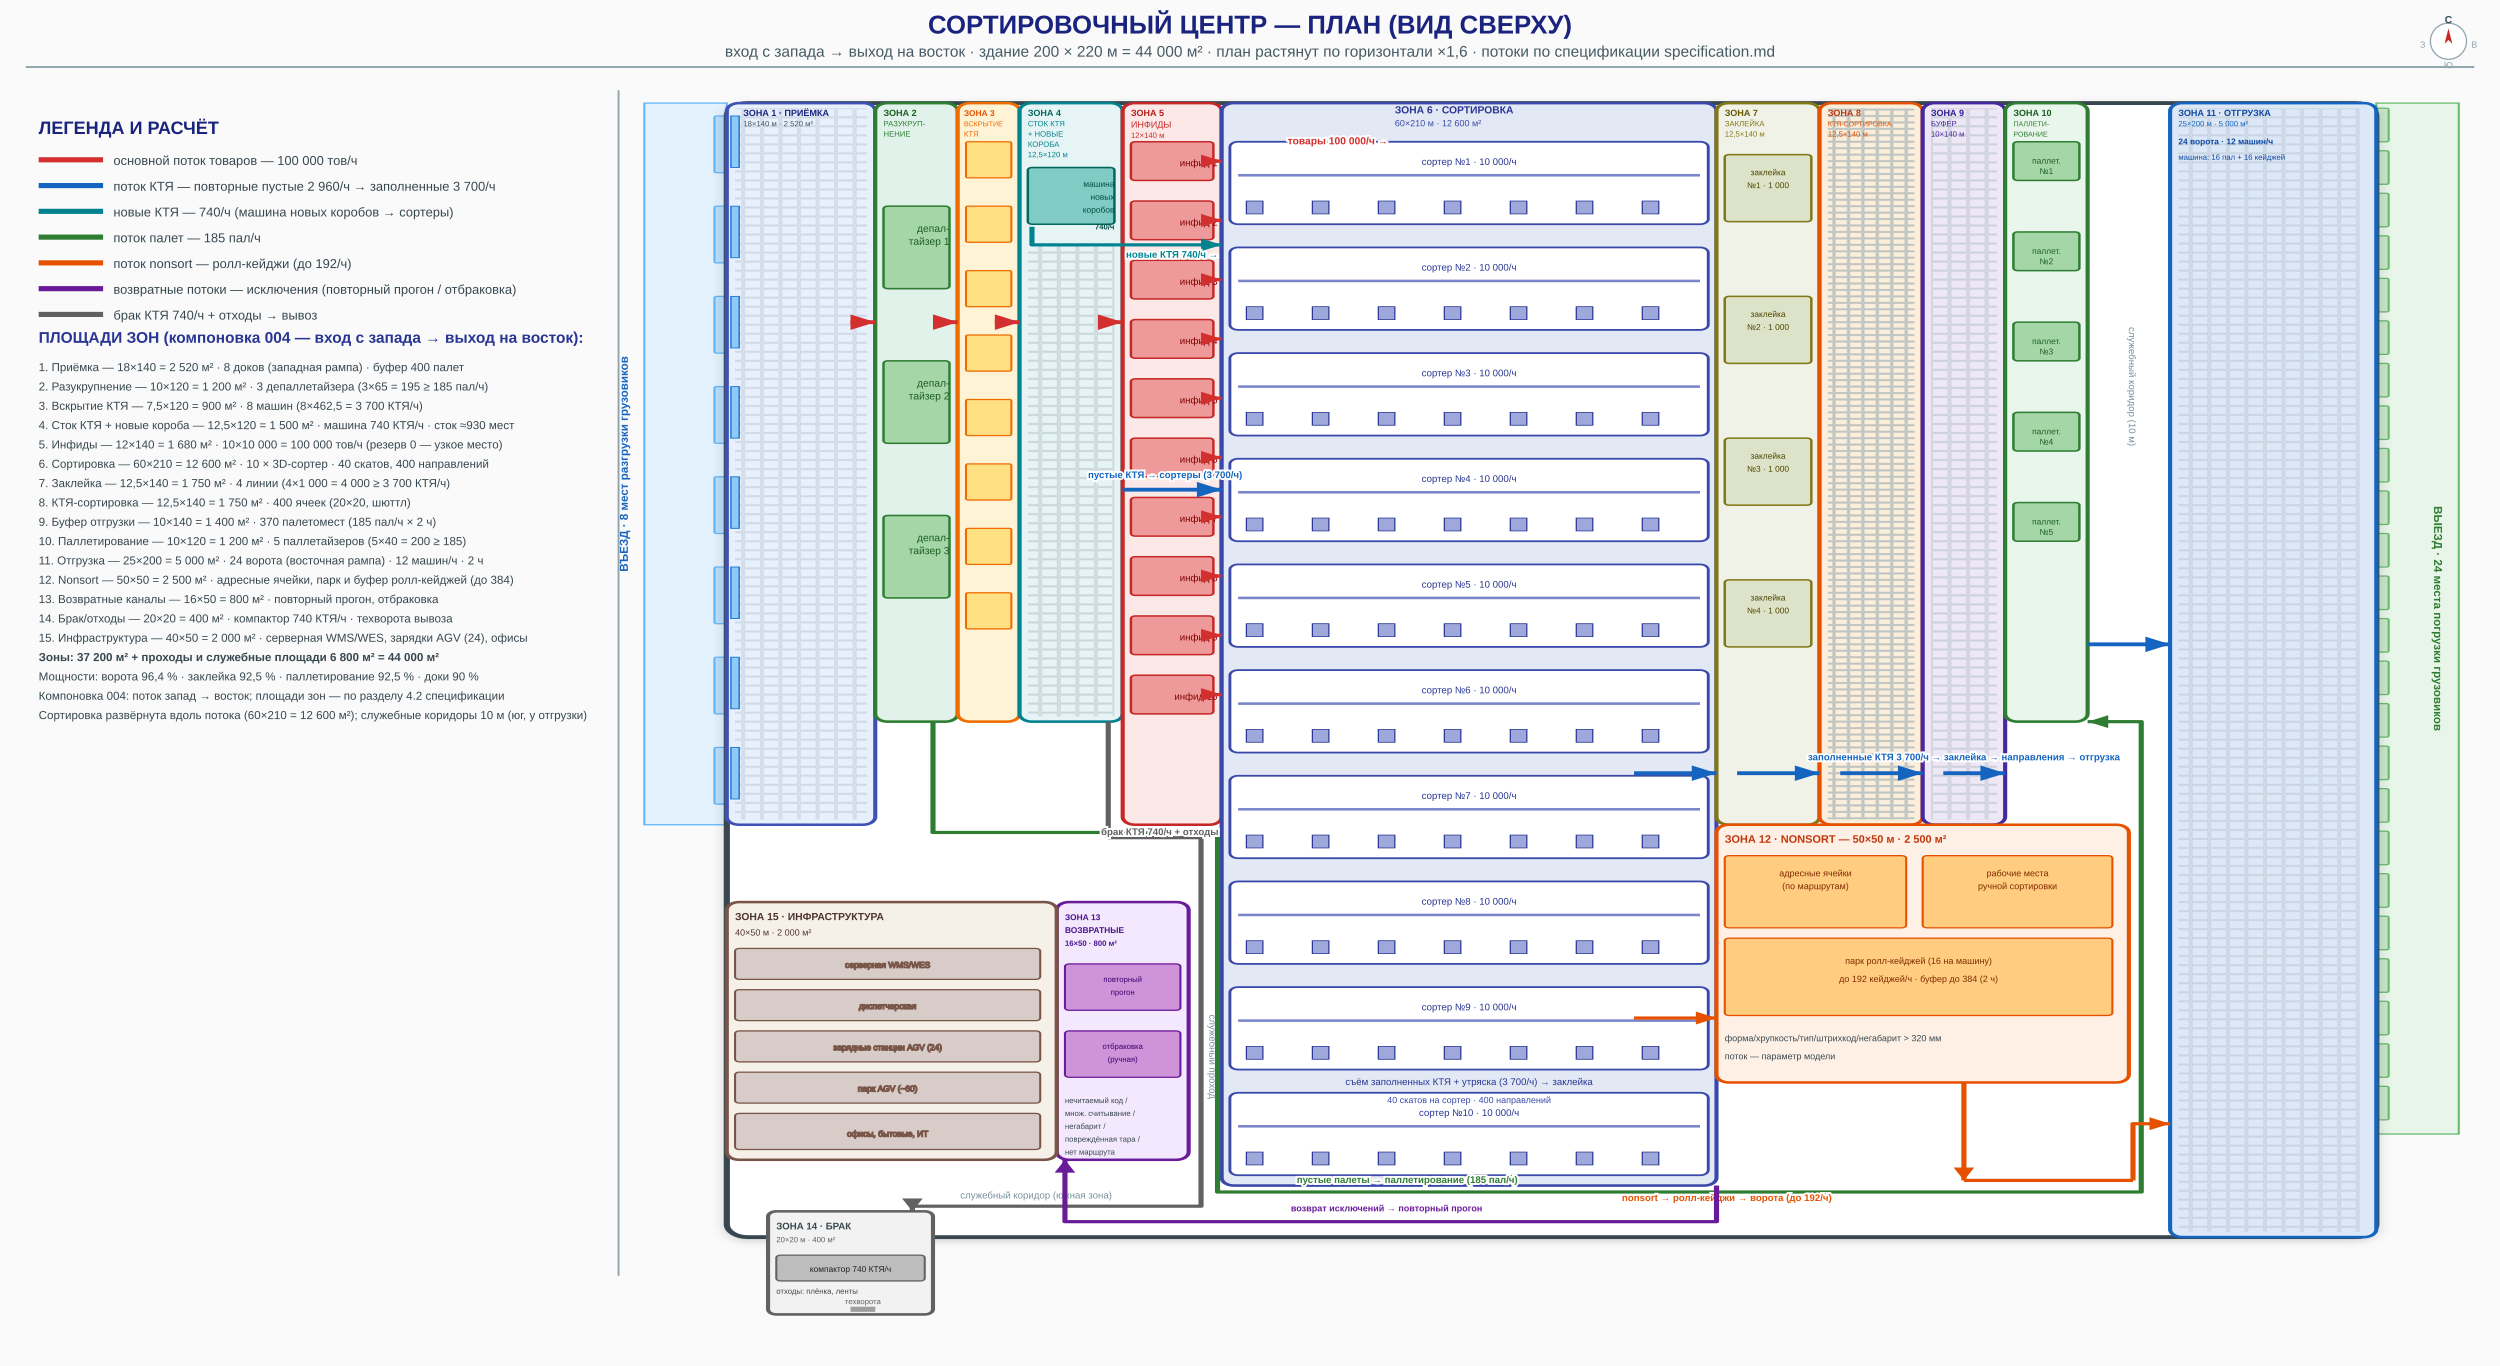
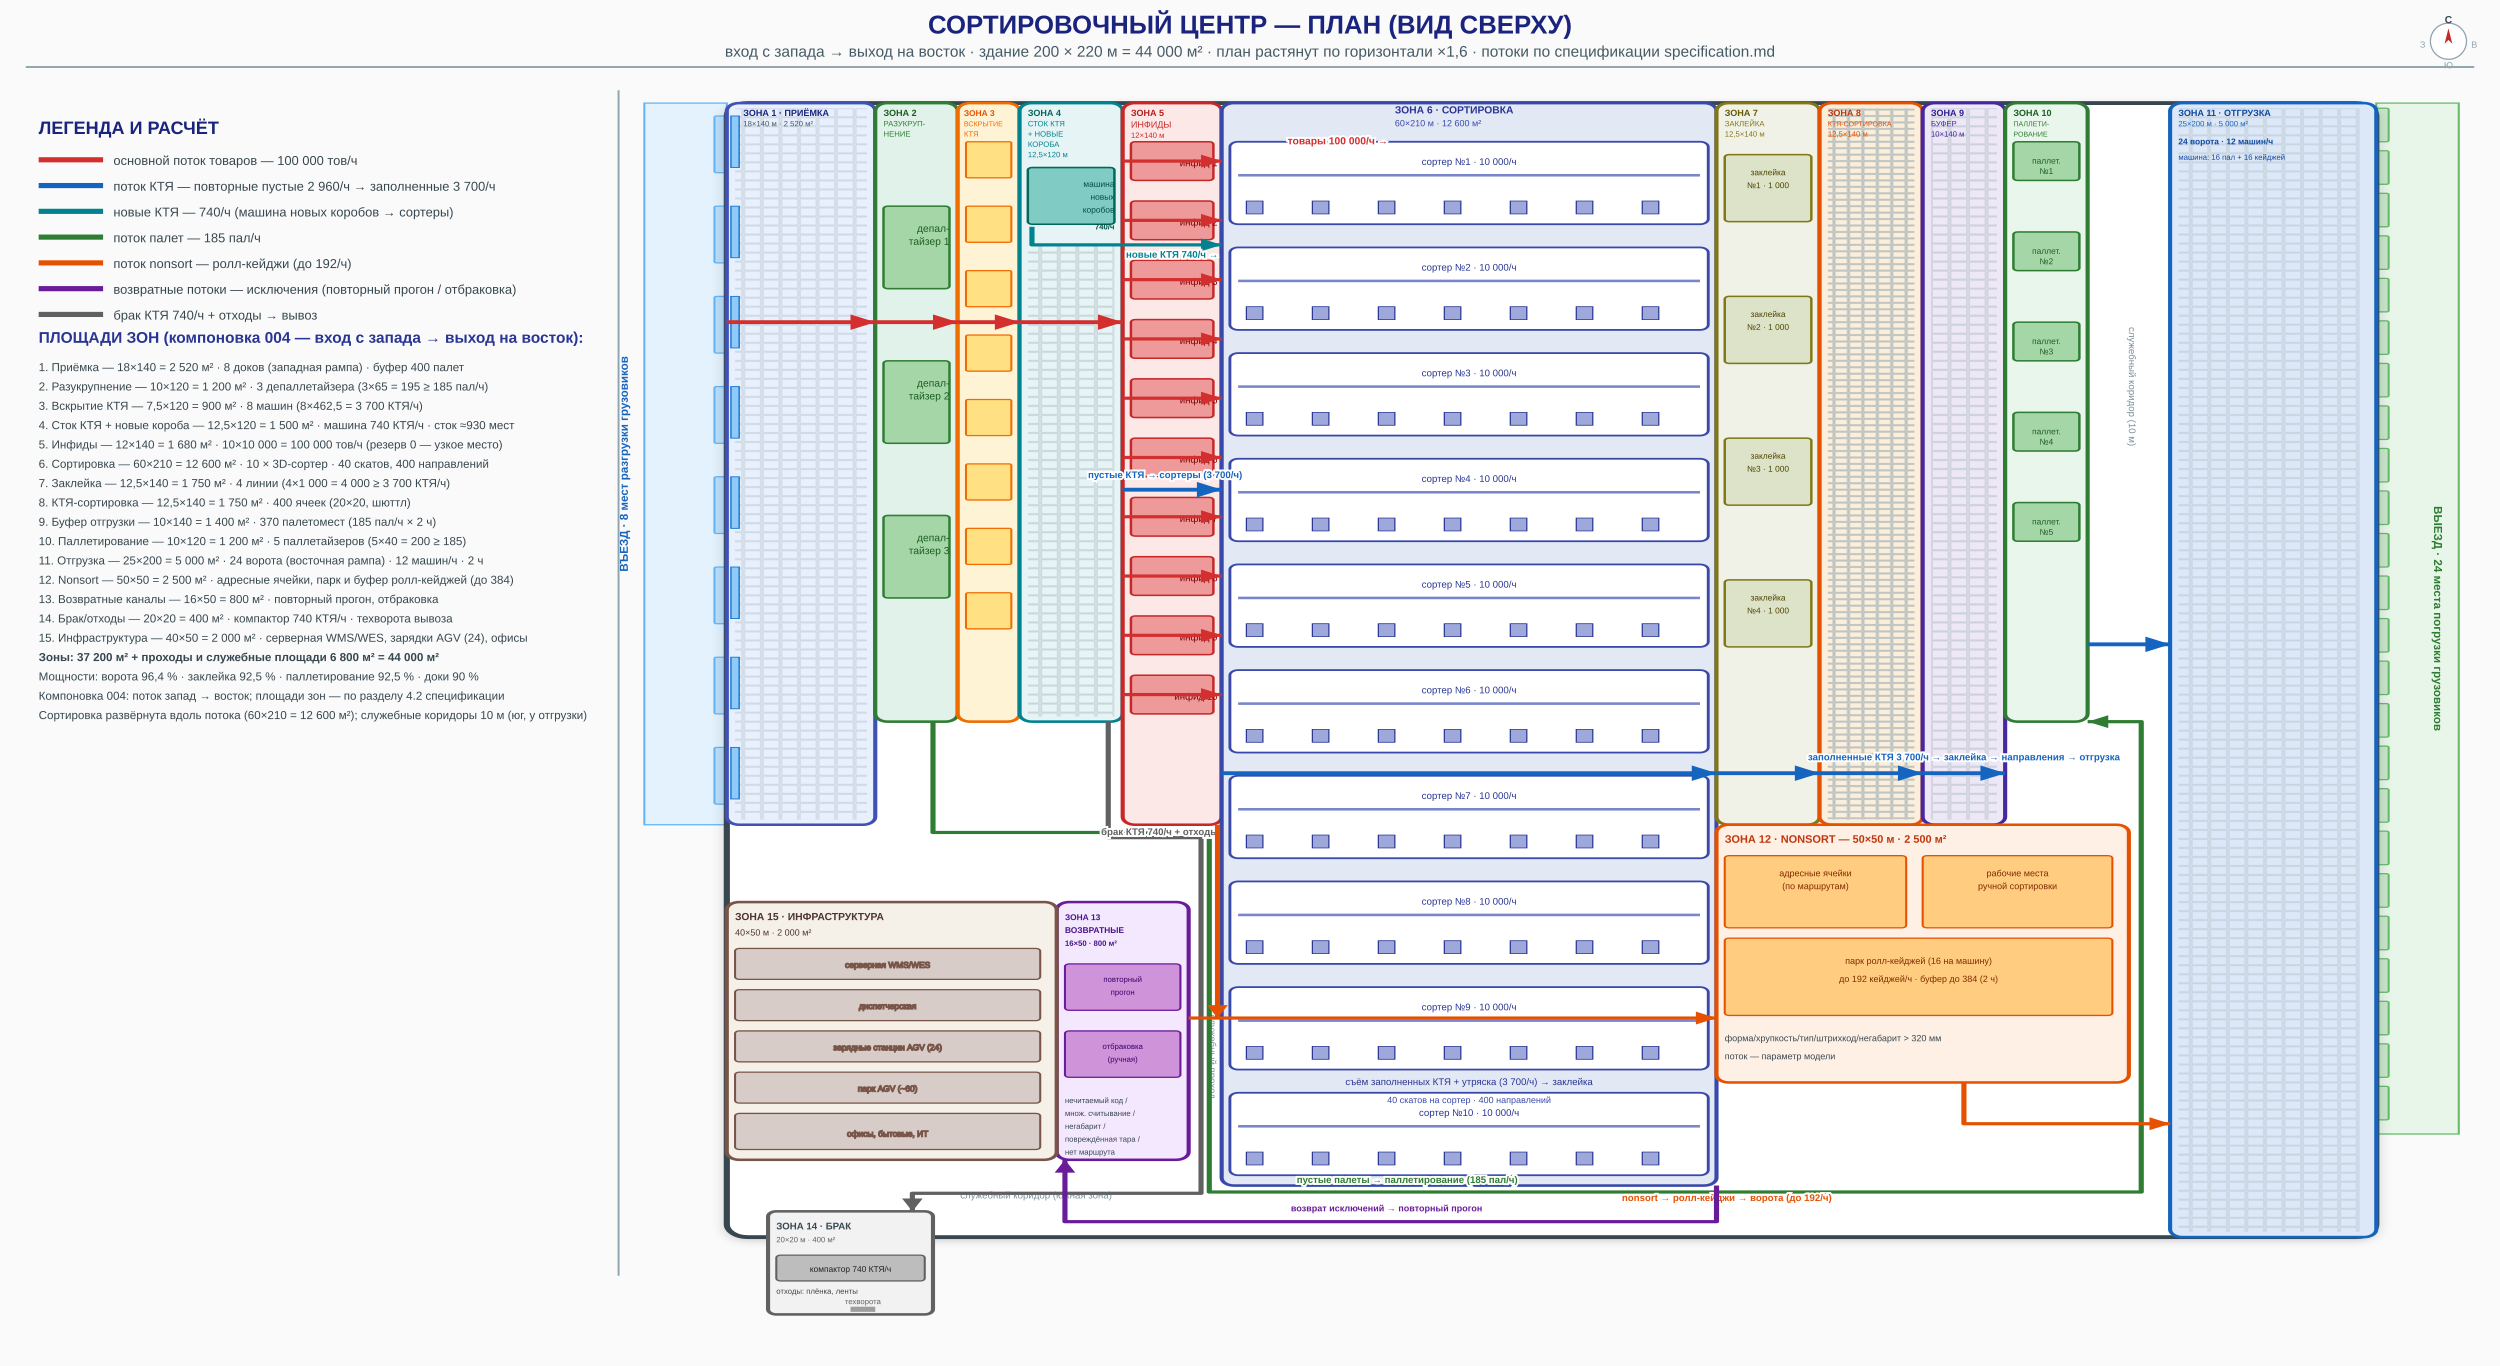
<svg xmlns="http://www.w3.org/2000/svg" viewBox="0 0 1940 1060" font-family="'Segoe UI', Arial, sans-serif">
  <defs>
    <marker id="ar" viewBox="0 0 10 10" refX="10" refY="5" markerWidth="4" markerHeight="4" orient="auto-start-reverse">
      <path d="M0,0 L10,5 L0,10 z" fill="#D32F2F" />
    </marker>
    <marker id="ab" viewBox="0 0 10 10" refX="10" refY="5" markerWidth="4" markerHeight="4" orient="auto-start-reverse">
      <path d="M0,0 L10,5 L0,10 z" fill="#1565C0" />
    </marker>
    <marker id="ag" viewBox="0 0 10 10" refX="10" refY="5" markerWidth="4" markerHeight="4" orient="auto-start-reverse">
      <path d="M0,0 L10,5 L0,10 z" fill="#2E7D32" />
    </marker>
    <marker id="ao" viewBox="0 0 10 10" refX="10" refY="5" markerWidth="4" markerHeight="4" orient="auto-start-reverse">
      <path d="M0,0 L10,5 L0,10 z" fill="#E65100" />
    </marker>
    <marker id="ap" viewBox="0 0 10 10" refX="10" refY="5" markerWidth="4" markerHeight="4" orient="auto-start-reverse">
      <path d="M0,0 L10,5 L0,10 z" fill="#6A1B9A" />
    </marker>
    <marker id="agr" viewBox="0 0 10 10" refX="10" refY="5" markerWidth="4" markerHeight="4" orient="auto-start-reverse">
      <path d="M0,0 L10,5 L0,10 z" fill="#616161" />
    </marker>
    <marker id="at" viewBox="0 0 10 10" refX="10" refY="5" markerWidth="4" markerHeight="4" orient="auto-start-reverse">
      <path d="M0,0 L10,5 L0,10 z" fill="#00838F" />
    </marker>
    <pattern id="pal" width="9" height="7" patternUnits="userSpaceOnUse">
      <rect x="0.5" y="0.5" width="8" height="6" fill="none" stroke="#B0BEC5" stroke-width="0.7" />
    </pattern>
    <pattern id="cell" width="7" height="5" patternUnits="userSpaceOnUse">
      <rect x="0.4" y="0.4" width="6.2" height="4.2" fill="none" stroke="#90A4AE" stroke-width="0.6" />
    </pattern>
    <filter id="sh" x="-10%" y="-10%" width="130%" height="130%">
      <feDropShadow dx="0" dy="2" stdDeviation="3" flood-color="#000000" flood-opacity="0.15" />
    </filter>
  </defs>
  <rect x="0" y="0" width="1940" height="1060" fill="#FAFAFA" />
  <text x="970" y="26" font-size="20" font-weight="bold" text-anchor="middle" fill="#1A237E">СОРТИРОВОЧНЫЙ ЦЕНТР — ПЛАН (ВИД СВЕРХУ)</text>
  <text x="970" y="44" font-size="12" text-anchor="middle" fill="#455A64">вход с запада → выход на восток · здание 200 × 220 м = 44 000 м² · план растянут по горизонтали ×1,6 · потоки по спецификации specification.md</text>
  <line x1="20" y1="52" x2="1920" y2="52" stroke="#90A4AE" stroke-width="1.5" />
  <g transform="translate(1900,32)">
    <circle r="14" fill="#FFFFFF" stroke="#90A4AE" stroke-width="1" />
    <path d="M0,-10 L3,2 L0,-1 L-3,2 Z" fill="#C62828" />
    <text x="0" y="-14" font-size="8" text-anchor="middle" fill="#37474F" font-weight="bold">С</text>
    <text x="0" y="21" font-size="7" text-anchor="middle" fill="#90A4AE">Ю</text>
    <text x="-20" y="5" font-size="7" text-anchor="middle" fill="#90A4AE">З</text>
    <text x="20" y="5" font-size="7" text-anchor="middle" fill="#90A4AE">В</text>
  </g>
  <g transform="translate(500,0) scale(1.6,1) translate(-60,0)">
    <rect x="60" y="80" width="40" height="560" fill="#E3F2FD" stroke="#64B5F6" stroke-width="1" />
    <text x="52" y="360" font-size="9" font-weight="bold" fill="#1565C0" transform="rotate(-90 52 360) translate(52 360) scale(1 0.625) translate(-52 -360)" text-anchor="middle">ВЪЕЗД · 8 мест разгрузки грузовиков</text>
    <g fill="#BBDEFB" stroke="#64B5F6" stroke-width="1">
      <rect x="94" y="90" width="6" height="44" rx="1" />
      <rect x="94" y="160" width="6" height="44" rx="1" />
      <rect x="94" y="230" width="6" height="44" rx="1" />
      <rect x="94" y="300" width="6" height="44" rx="1" />
      <rect x="94" y="370" width="6" height="44" rx="1" />
      <rect x="94" y="440" width="6" height="44" rx="1" />
      <rect x="94" y="510" width="6" height="44" rx="1" />
      <rect x="94" y="580" width="6" height="44" rx="1" />
    </g>
    <rect x="900" y="80" width="40" height="800" fill="#E8F5E9" stroke="#66BB6A" stroke-width="1" />
    <text x="928" y="480" font-size="9" font-weight="bold" fill="#2E7D32" transform="rotate(90 928 480) translate(928 480) scale(1 0.625) translate(-928 -480)" text-anchor="middle">ВЫЕЗД · 24 места погрузки грузовиков</text>
    <g fill="#C8E6C9" stroke="#66BB6A" stroke-width="1">
      <rect x="900" y="84" width="6" height="26" rx="1" />
      <rect x="900" y="117" width="6" height="26" rx="1" />
      <rect x="900" y="150" width="6" height="26" rx="1" />
      <rect x="900" y="183" width="6" height="26" rx="1" />
      <rect x="900" y="216" width="6" height="26" rx="1" />
      <rect x="900" y="249" width="6" height="26" rx="1" />
      <rect x="900" y="282" width="6" height="26" rx="1" />
      <rect x="900" y="315" width="6" height="26" rx="1" />
      <rect x="900" y="348" width="6" height="26" rx="1" />
      <rect x="900" y="381" width="6" height="26" rx="1" />
      <rect x="900" y="414" width="6" height="26" rx="1" />
      <rect x="900" y="447" width="6" height="26" rx="1" />
      <rect x="900" y="480" width="6" height="26" rx="1" />
      <rect x="900" y="513" width="6" height="26" rx="1" />
      <rect x="900" y="546" width="6" height="26" rx="1" />
      <rect x="900" y="579" width="6" height="26" rx="1" />
      <rect x="900" y="612" width="6" height="26" rx="1" />
      <rect x="900" y="645" width="6" height="26" rx="1" />
      <rect x="900" y="678" width="6" height="26" rx="1" />
      <rect x="900" y="711" width="6" height="26" rx="1" />
      <rect x="900" y="744" width="6" height="26" rx="1" />
      <rect x="900" y="777" width="6" height="26" rx="1" />
      <rect x="900" y="810" width="6" height="26" rx="1" />
      <rect x="900" y="843" width="6" height="26" rx="1" />
    </g>
    <rect x="100" y="80" width="800" height="880" rx="10" fill="#FFFFFF" stroke="#37474F" stroke-width="3" filter="url(#sh)" />
    <g>
      <rect x="100" y="80" width="72" height="560" rx="6" fill="#E8F0FE" stroke="#3F51B5" stroke-width="2" />
      <rect x="104" y="84" width="64" height="552" fill="url(#pal)" opacity="0.5" />
      <g fill="#90CAF9" stroke="#1976D2" stroke-width="0.7">
        <rect x="102" y="90" width="4" height="40" />
        <rect x="102" y="160" width="4" height="40" />
        <rect x="102" y="230" width="4" height="40" />
        <rect x="102" y="300" width="4" height="40" />
        <rect x="102" y="370" width="4" height="40" />
        <rect x="102" y="440" width="4" height="40" />
        <rect x="102" y="510" width="4" height="40" />
        <rect x="102" y="580" width="4" height="40" />
      </g>
      <text x="108" y="90" font-size="7" font-weight="bold" fill="#1A237E" transform="translate(108 90) scale(0.625 1) translate(-108 -90)">ЗОНА 1 · ПРИЁМКА</text>
      <text x="108" y="98" font-size="6" fill="#455A64" transform="translate(108 98) scale(0.625 1) translate(-108 -98)">18×140 м · 2 520 м²</text>
    </g>
    <g>
      <rect x="172" y="80" width="40" height="480" rx="6" fill="#E0F2E9" stroke="#2E7D32" stroke-width="2" />
      <g fill="#A5D6A7" stroke="#2E7D32" stroke-width="1.2">
        <rect x="176" y="160" width="32" height="64" rx="2" />
        <rect x="176" y="280" width="32" height="64" rx="2" />
        <rect x="176" y="400" width="32" height="64" rx="2" />
      </g>
      <g font-size="8" fill="#1B5E20" text-anchor="end">
        <text x="208" y="180" transform="translate(208 180) scale(0.625 1) translate(-208 -180)">депал-</text>
        <text x="208" y="190" transform="translate(208 190) scale(0.625 1) translate(-208 -190)">тайзер 1</text>
        <text x="208" y="300" transform="translate(208 300) scale(0.625 1) translate(-208 -300)">депал-</text>
        <text x="208" y="310" transform="translate(208 310) scale(0.625 1) translate(-208 -310)">тайзер 2</text>
        <text x="208" y="420" transform="translate(208 420) scale(0.625 1) translate(-208 -420)">депал-</text>
        <text x="208" y="430" transform="translate(208 430) scale(0.625 1) translate(-208 -430)">тайзер 3</text>
      </g>
      <text x="176" y="90" font-size="7" font-weight="bold" fill="#1B5E20" transform="translate(176 90) scale(0.625 1) translate(-176 -90)">ЗОНА 2</text>
      <text x="176" y="98" font-size="6" fill="#2E7D32" transform="translate(176 98) scale(0.625 1) translate(-176 -98)">РАЗУКРУП-</text>
      <text x="176" y="106" font-size="6" fill="#2E7D32" transform="translate(176 106) scale(0.625 1) translate(-176 -106)">НЕНИЕ</text>
    </g>
    <g>
      <rect x="212" y="80" width="30" height="480" rx="6" fill="#FFF3D6" stroke="#EF6C00" stroke-width="2" />
      <g fill="#FFE082" stroke="#EF6C00" stroke-width="1">
        <rect x="216" y="110" width="22" height="28" rx="1" />
        <rect x="216" y="160" width="22" height="28" rx="1" />
        <rect x="216" y="210" width="22" height="28" rx="1" />
        <rect x="216" y="260" width="22" height="28" rx="1" />
        <rect x="216" y="310" width="22" height="28" rx="1" />
        <rect x="216" y="360" width="22" height="28" rx="1" />
        <rect x="216" y="410" width="22" height="28" rx="1" />
        <rect x="216" y="460" width="22" height="28" rx="1" />
      </g>
      <text x="215" y="90" font-size="6.5" font-weight="bold" fill="#E65100" transform="translate(215 90) scale(0.625 1) translate(-215 -90)">ЗОНА 3</text>
      <text x="215" y="98" font-size="5.5" fill="#EF6C00" transform="translate(215 98) scale(0.625 1) translate(-215 -98)">ВСКРЫТИЕ</text>
      <text x="215" y="106" font-size="6" fill="#EF6C00" transform="translate(215 106) scale(0.625 1) translate(-215 -106)">КТЯ</text>
    </g>
    <g>
      <rect x="242" y="80" width="50" height="480" rx="6" fill="#E6F4F5" stroke="#00838F" stroke-width="2" />
      <rect x="246" y="130" width="42" height="44" rx="2" fill="#80CBC4" stroke="#00695C" stroke-width="1.2" />
      <g font-size="6.5" fill="#004D40" text-anchor="end">
        <text x="288" y="145" transform="translate(288 145) scale(0.625 1) translate(-288 -145)">машина</text>
        <text x="288" y="155" transform="translate(288 155) scale(0.625 1) translate(-288 -155)">новых</text>
        <text x="288" y="165" transform="translate(288 165) scale(0.625 1) translate(-288 -165)">коробов</text>
      </g>
      <text x="288" y="178" font-size="6" fill="#004D40" text-anchor="end" font-weight="bold" transform="translate(288 178) scale(0.625 1) translate(-288 -178)">740/ч</text>
      <rect x="246" y="190" width="42" height="366" fill="url(#pal)" opacity="0.6" />
      <text x="246" y="90" font-size="7" font-weight="bold" fill="#00695C" transform="translate(246 90) scale(0.625 1) translate(-246 -90)">ЗОНА 4</text>
      <text x="246" y="98" font-size="6" fill="#00838F" transform="translate(246 98) scale(0.625 1) translate(-246 -98)">СТОК КТЯ</text>
      <text x="246" y="106" font-size="6" fill="#00838F" transform="translate(246 106) scale(0.625 1) translate(-246 -106)">+ НОВЫЕ</text>
      <text x="246" y="114" font-size="6" fill="#00838F" transform="translate(246 114) scale(0.625 1) translate(-246 -114)">КОРОБА</text>
      <text x="246" y="122" font-size="6" fill="#00838F" transform="translate(246 122) scale(0.625 1) translate(-246 -122)">12,5×120 м</text>
    </g>
    <g>
      <rect x="292" y="80" width="48" height="560" rx="6" fill="#FDE8E8" stroke="#C62828" stroke-width="2" />
      <g fill="#EF9A9A" stroke="#C62828" stroke-width="1.2">
        <rect x="296" y="110" width="40" height="30" rx="2" />
        <rect x="296" y="156" width="40" height="30" rx="2" />
        <rect x="296" y="202" width="40" height="30" rx="2" />
        <rect x="296" y="248" width="40" height="30" rx="2" />
        <rect x="296" y="294" width="40" height="30" rx="2" />
        <rect x="296" y="340" width="40" height="30" rx="2" />
        <rect x="296" y="386" width="40" height="30" rx="2" />
        <rect x="296" y="432" width="40" height="30" rx="2" />
        <rect x="296" y="478" width="40" height="30" rx="2" />
        <rect x="296" y="524" width="40" height="30" rx="2" />
      </g>
      <g font-size="7.5" fill="#7F0000" text-anchor="end">
        <text x="338" y="129" transform="translate(338 129) scale(0.625 1) translate(-338 -129)">инфид 1</text>
        <text x="338" y="175" transform="translate(338 175) scale(0.625 1) translate(-338 -175)">инфид 2</text>
        <text x="338" y="221" transform="translate(338 221) scale(0.625 1) translate(-338 -221)">инфид 3</text>
        <text x="338" y="267" transform="translate(338 267) scale(0.625 1) translate(-338 -267)">инфид 4</text>
        <text x="338" y="313" transform="translate(338 313) scale(0.625 1) translate(-338 -313)">инфид 5</text>
        <text x="338" y="359" transform="translate(338 359) scale(0.625 1) translate(-338 -359)">инфид 6</text>
        <text x="338" y="405" transform="translate(338 405) scale(0.625 1) translate(-338 -405)">инфид 7</text>
        <text x="338" y="451" transform="translate(338 451) scale(0.625 1) translate(-338 -451)">инфид 8</text>
        <text x="338" y="497" transform="translate(338 497) scale(0.625 1) translate(-338 -497)">инфид 9</text>
        <text x="338" y="543" transform="translate(338 543) scale(0.625 1) translate(-338 -543)">инфид 10</text>
      </g>
      <text x="296" y="90" font-size="7" font-weight="bold" fill="#B71C1C" transform="translate(296 90) scale(0.625 1) translate(-296 -90)">ЗОНА 5</text>
      <text x="296" y="99" font-size="7" fill="#C62828" transform="translate(296 99) scale(0.625 1) translate(-296 -99)">ИНФИДЫ</text>
      <text x="296" y="107" font-size="6" fill="#C62828" transform="translate(296 107) scale(0.625 1) translate(-296 -107)">12×140 м</text>
    </g>
    <g>
      <rect x="340" y="80" width="240" height="840" rx="6" fill="#E3E8F5" stroke="#3949AB" stroke-width="2" />
      <g fill="#FFFFFF" stroke="#3949AB" stroke-width="1.4">
        <rect x="344" y="110" width="232" height="64" rx="4" />
        <rect x="344" y="192" width="232" height="64" rx="4" />
        <rect x="344" y="274" width="232" height="64" rx="4" />
        <rect x="344" y="356" width="232" height="64" rx="4" />
        <rect x="344" y="438" width="232" height="64" rx="4" />
        <rect x="344" y="520" width="232" height="64" rx="4" />
        <rect x="344" y="602" width="232" height="64" rx="4" />
        <rect x="344" y="684" width="232" height="64" rx="4" />
        <rect x="344" y="766" width="232" height="64" rx="4" />
        <rect x="344" y="848" width="232" height="64" rx="4" />
      </g>
      <g stroke="#7986CB" stroke-width="2">
        <line x1="348" y1="136" x2="572" y2="136" />
        <line x1="348" y1="218" x2="572" y2="218" />
        <line x1="348" y1="300" x2="572" y2="300" />
        <line x1="348" y1="382" x2="572" y2="382" />
        <line x1="348" y1="464" x2="572" y2="464" />
        <line x1="348" y1="546" x2="572" y2="546" />
        <line x1="348" y1="628" x2="572" y2="628" />
        <line x1="348" y1="710" x2="572" y2="710" />
        <line x1="348" y1="792" x2="572" y2="792" />
        <line x1="348" y1="874" x2="572" y2="874" />
      </g>
      <g fill="#9FA8DA" stroke="#283593" stroke-width="0.6">
        <rect x="352" y="156" width="8" height="10" />
        <rect x="384" y="156" width="8" height="10" />
        <rect x="416" y="156" width="8" height="10" />
        <rect x="448" y="156" width="8" height="10" />
        <rect x="480" y="156" width="8" height="10" />
        <rect x="512" y="156" width="8" height="10" />
        <rect x="544" y="156" width="8" height="10" />
        <rect x="352" y="238" width="8" height="10" />
        <rect x="384" y="238" width="8" height="10" />
        <rect x="416" y="238" width="8" height="10" />
        <rect x="448" y="238" width="8" height="10" />
        <rect x="480" y="238" width="8" height="10" />
        <rect x="512" y="238" width="8" height="10" />
        <rect x="544" y="238" width="8" height="10" />
        <rect x="352" y="320" width="8" height="10" />
        <rect x="384" y="320" width="8" height="10" />
        <rect x="416" y="320" width="8" height="10" />
        <rect x="448" y="320" width="8" height="10" />
        <rect x="480" y="320" width="8" height="10" />
        <rect x="512" y="320" width="8" height="10" />
        <rect x="544" y="320" width="8" height="10" />
        <rect x="352" y="402" width="8" height="10" />
        <rect x="384" y="402" width="8" height="10" />
        <rect x="416" y="402" width="8" height="10" />
        <rect x="448" y="402" width="8" height="10" />
        <rect x="480" y="402" width="8" height="10" />
        <rect x="512" y="402" width="8" height="10" />
        <rect x="544" y="402" width="8" height="10" />
        <rect x="352" y="484" width="8" height="10" />
        <rect x="384" y="484" width="8" height="10" />
        <rect x="416" y="484" width="8" height="10" />
        <rect x="448" y="484" width="8" height="10" />
        <rect x="480" y="484" width="8" height="10" />
        <rect x="512" y="484" width="8" height="10" />
        <rect x="544" y="484" width="8" height="10" />
        <rect x="352" y="566" width="8" height="10" />
        <rect x="384" y="566" width="8" height="10" />
        <rect x="416" y="566" width="8" height="10" />
        <rect x="448" y="566" width="8" height="10" />
        <rect x="480" y="566" width="8" height="10" />
        <rect x="512" y="566" width="8" height="10" />
        <rect x="544" y="566" width="8" height="10" />
        <rect x="352" y="648" width="8" height="10" />
        <rect x="384" y="648" width="8" height="10" />
        <rect x="416" y="648" width="8" height="10" />
        <rect x="448" y="648" width="8" height="10" />
        <rect x="480" y="648" width="8" height="10" />
        <rect x="512" y="648" width="8" height="10" />
        <rect x="544" y="648" width="8" height="10" />
        <rect x="352" y="730" width="8" height="10" />
        <rect x="384" y="730" width="8" height="10" />
        <rect x="416" y="730" width="8" height="10" />
        <rect x="448" y="730" width="8" height="10" />
        <rect x="480" y="730" width="8" height="10" />
        <rect x="512" y="730" width="8" height="10" />
        <rect x="544" y="730" width="8" height="10" />
        <rect x="352" y="812" width="8" height="10" />
        <rect x="384" y="812" width="8" height="10" />
        <rect x="416" y="812" width="8" height="10" />
        <rect x="448" y="812" width="8" height="10" />
        <rect x="480" y="812" width="8" height="10" />
        <rect x="512" y="812" width="8" height="10" />
        <rect x="544" y="812" width="8" height="10" />
        <rect x="352" y="894" width="8" height="10" />
        <rect x="384" y="894" width="8" height="10" />
        <rect x="416" y="894" width="8" height="10" />
        <rect x="448" y="894" width="8" height="10" />
        <rect x="480" y="894" width="8" height="10" />
        <rect x="512" y="894" width="8" height="10" />
        <rect x="544" y="894" width="8" height="10" />
      </g>
      <g font-size="7.5" fill="#283593" text-anchor="middle">
        <text x="460" y="128" transform="translate(460 128) scale(0.625 1) translate(-460 -128)">сортер №1 · 10 000/ч</text>
        <text x="460" y="210" transform="translate(460 210) scale(0.625 1) translate(-460 -210)">сортер №2 · 10 000/ч</text>
        <text x="460" y="292" transform="translate(460 292) scale(0.625 1) translate(-460 -292)">сортер №3 · 10 000/ч</text>
        <text x="460" y="374" transform="translate(460 374) scale(0.625 1) translate(-460 -374)">сортер №4 · 10 000/ч</text>
        <text x="460" y="456" transform="translate(460 456) scale(0.625 1) translate(-460 -456)">сортер №5 · 10 000/ч</text>
        <text x="460" y="538" transform="translate(460 538) scale(0.625 1) translate(-460 -538)">сортер №6 · 10 000/ч</text>
        <text x="460" y="620" transform="translate(460 620) scale(0.625 1) translate(-460 -620)">сортер №7 · 10 000/ч</text>
        <text x="460" y="702" transform="translate(460 702) scale(0.625 1) translate(-460 -702)">сортер №8 · 10 000/ч</text>
        <text x="460" y="784" transform="translate(460 784) scale(0.625 1) translate(-460 -784)">сортер №9 · 10 000/ч</text>
        <text x="460" y="866" transform="translate(460 866) scale(0.625 1) translate(-460 -866)">сортер №10 · 10 000/ч</text>
      </g>
      <text x="424" y="88" font-size="8" font-weight="bold" fill="#283593" transform="translate(424 88) scale(0.625 1) translate(-424 -88)">ЗОНА 6 · СОРТИРОВКА</text>
      <text x="424" y="98" font-size="7" fill="#3949AB" transform="translate(424 98) scale(0.625 1) translate(-424 -98)">60×210 м · 12 600 м²</text>
      <text x="460" y="842" font-size="7.5" fill="#283593" text-anchor="middle" transform="translate(460 842) scale(0.625 1) translate(-460 -842)">съём заполненных КТЯ + утряска (3 700/ч) → заклейка</text>
      <text x="460" y="856" font-size="7" fill="#3949AB" text-anchor="middle" transform="translate(460 856) scale(0.625 1) translate(-460 -856)">40 скатов на сортер · 400 направлений</text>
    </g>
    <g>
      <rect x="580" y="80" width="50" height="560" rx="6" fill="#F0F2E8" stroke="#827717" stroke-width="2" />
      <g fill="#DCE3C8" stroke="#827717" stroke-width="1.2">
        <rect x="584" y="120" width="42" height="52" rx="2" />
        <rect x="584" y="230" width="42" height="52" rx="2" />
        <rect x="584" y="340" width="42" height="52" rx="2" />
        <rect x="584" y="450" width="42" height="52" rx="2" />
      </g>
      <g font-size="6.5" fill="#4E4300" text-anchor="middle">
        <text x="605" y="136" transform="translate(605 136) scale(0.625 1) translate(-605 -136)">заклейка</text>
        <text x="605" y="146" transform="translate(605 146) scale(0.625 1) translate(-605 -146)">№1 · 1 000</text>
        <text x="605" y="246" transform="translate(605 246) scale(0.625 1) translate(-605 -246)">заклейка</text>
        <text x="605" y="256" transform="translate(605 256) scale(0.625 1) translate(-605 -256)">№2 · 1 000</text>
        <text x="605" y="356" transform="translate(605 356) scale(0.625 1) translate(-605 -356)">заклейка</text>
        <text x="605" y="366" transform="translate(605 366) scale(0.625 1) translate(-605 -366)">№3 · 1 000</text>
        <text x="605" y="466" transform="translate(605 466) scale(0.625 1) translate(-605 -466)">заклейка</text>
        <text x="605" y="476" transform="translate(605 476) scale(0.625 1) translate(-605 -476)">№4 · 1 000</text>
      </g>
      <text x="584" y="90" font-size="7" font-weight="bold" fill="#655800" transform="translate(584 90) scale(0.625 1) translate(-584 -90)">ЗОНА 7</text>
      <text x="584" y="98" font-size="6" fill="#827717" transform="translate(584 98) scale(0.625 1) translate(-584 -98)">ЗАКЛЕЙКА</text>
      <text x="584" y="106" font-size="6" fill="#827717" transform="translate(584 106) scale(0.625 1) translate(-584 -106)">12,5×140 м</text>
    </g>
    <g>
      <rect x="630" y="80" width="50" height="560" rx="6" fill="#FBEEDB" stroke="#E65100" stroke-width="2" />
      <rect x="634" y="84" width="42" height="552" fill="url(#cell)" opacity="0.7" />
      <text x="634" y="90" font-size="7" font-weight="bold" fill="#BF360C" transform="translate(634 90) scale(0.625 1) translate(-634 -90)">ЗОНА 8</text>
      <text x="634" y="98" font-size="5.5" fill="#E65100" transform="translate(634 98) scale(0.625 1) translate(-634 -98)">КТЯ-СОРТИРОВКА</text>
      <text x="634" y="106" font-size="6" fill="#E65100" transform="translate(634 106) scale(0.625 1) translate(-634 -106)">12,5×140 м</text>
    </g>
    <g>
      <rect x="680" y="80" width="40" height="560" rx="6" fill="#EDE7F6" stroke="#4527A0" stroke-width="2" />
      <rect x="684" y="84" width="32" height="552" fill="url(#pal)" opacity="0.6" />
      <text x="684" y="90" font-size="7" font-weight="bold" fill="#311B92" transform="translate(684 90) scale(0.625 1) translate(-684 -90)">ЗОНА 9</text>
      <text x="684" y="98" font-size="6" fill="#4527A0" transform="translate(684 98) scale(0.625 1) translate(-684 -98)">БУФЕР</text>
      <text x="684" y="106" font-size="6" fill="#4527A0" transform="translate(684 106) scale(0.625 1) translate(-684 -106)">10×140 м</text>
    </g>
    <g>
      <rect x="720" y="80" width="40" height="480" rx="6" fill="#E8F6EC" stroke="#2E7D32" stroke-width="2" />
      <g fill="#A5D6A7" stroke="#2E7D32" stroke-width="1.2">
        <rect x="724" y="110" width="32" height="30" rx="2" />
        <rect x="724" y="180" width="32" height="30" rx="2" />
        <rect x="724" y="250" width="32" height="30" rx="2" />
        <rect x="724" y="320" width="32" height="30" rx="2" />
        <rect x="724" y="390" width="32" height="30" rx="2" />
      </g>
      <g font-size="6.5" fill="#1B5E20" text-anchor="middle">
        <text x="740" y="127" transform="translate(740 127) scale(0.625 1) translate(-740 -127)">паллет.</text>
        <text x="740" y="135" transform="translate(740 135) scale(0.625 1) translate(-740 -135)">№1</text>
        <text x="740" y="197" transform="translate(740 197) scale(0.625 1) translate(-740 -197)">паллет.</text>
        <text x="740" y="205" transform="translate(740 205) scale(0.625 1) translate(-740 -205)">№2</text>
        <text x="740" y="267" transform="translate(740 267) scale(0.625 1) translate(-740 -267)">паллет.</text>
        <text x="740" y="275" transform="translate(740 275) scale(0.625 1) translate(-740 -275)">№3</text>
        <text x="740" y="337" transform="translate(740 337) scale(0.625 1) translate(-740 -337)">паллет.</text>
        <text x="740" y="345" transform="translate(740 345) scale(0.625 1) translate(-740 -345)">№4</text>
        <text x="740" y="407" transform="translate(740 407) scale(0.625 1) translate(-740 -407)">паллет.</text>
        <text x="740" y="415" transform="translate(740 415) scale(0.625 1) translate(-740 -415)">№5</text>
      </g>
      <text x="724" y="90" font-size="7" font-weight="bold" fill="#1B5E20" transform="translate(724 90) scale(0.625 1) translate(-724 -90)">ЗОНА 10</text>
      <text x="724" y="98" font-size="5.5" fill="#2E7D32" transform="translate(724 98) scale(0.625 1) translate(-724 -98)">ПАЛЛЕТИ-</text>
      <text x="724" y="106" font-size="5.5" fill="#2E7D32" transform="translate(724 106) scale(0.625 1) translate(-724 -106)">РОВАНИЕ</text>
    </g>
    <g>
      <rect x="800" y="80" width="100" height="880" rx="6" fill="#DCE8F7" stroke="#1565C0" stroke-width="2" />
      <rect x="804" y="84" width="88" height="872" fill="url(#pal)" opacity="0.5" />
      <text x="804" y="90" font-size="7" font-weight="bold" fill="#0D47A1" transform="translate(804 90) scale(0.625 1) translate(-804 -90)">ЗОНА 11 · ОТГРУЗКА</text>
      <text x="804" y="98" font-size="6" fill="#1565C0" transform="translate(804 98) scale(0.625 1) translate(-804 -98)">25×200 м · 5 000 м²</text>
      <text x="804" y="112" font-size="6.5" font-weight="bold" fill="#0D47A1" transform="translate(804 112) scale(0.625 1) translate(-804 -112)">24 ворота · 12 машин/ч</text>
      <text x="804" y="124" font-size="6" fill="#0D47A1" transform="translate(804 124) scale(0.625 1) translate(-804 -124)">машина: 16 пал + 16 кейджей</text>
    </g>
    <g>
      <rect x="580" y="640" width="200" height="200" rx="6" fill="#FFF0E5" stroke="#E65100" stroke-width="2" />
      <text x="584" y="654" font-size="8.5" font-weight="bold" fill="#BF360C" transform="translate(584 654) scale(0.625 1) translate(-584 -654)">ЗОНА 12 · NONSORT — 50×50 м · 2 500 м²</text>
      <rect x="584" y="664" width="88" height="56" rx="2" fill="#FFCC80" stroke="#E65100" stroke-width="1" />
      <text x="628" y="680" font-size="7" text-anchor="middle" fill="#7F2B00" transform="translate(628 680) scale(0.625 1) translate(-628 -680)">адресные ячейки</text>
      <text x="628" y="690" font-size="7" text-anchor="middle" fill="#7F2B00" transform="translate(628 690) scale(0.625 1) translate(-628 -690)">(по маршрутам)</text>
      <rect x="680" y="664" width="92" height="56" rx="2" fill="#FFCC80" stroke="#E65100" stroke-width="1" />
      <text x="726" y="680" font-size="7" text-anchor="middle" fill="#7F2B00" transform="translate(726 680) scale(0.625 1) translate(-726 -680)">рабочие места</text>
      <text x="726" y="690" font-size="7" text-anchor="middle" fill="#7F2B00" transform="translate(726 690) scale(0.625 1) translate(-726 -690)">ручной сортировки</text>
      <rect x="584" y="728" width="188" height="60" rx="2" fill="#FFCC80" stroke="#E65100" stroke-width="1" />
      <text x="678" y="748" font-size="7" text-anchor="middle" fill="#7F2B00" transform="translate(678 748) scale(0.625 1) translate(-678 -748)">парк ролл-кейджей (16 на машину)</text>
      <text x="678" y="762" font-size="7" text-anchor="middle" fill="#7F2B00" transform="translate(678 762) scale(0.625 1) translate(-678 -762)">до 192 кейджей/ч · буфер до 384 (2 ч)</text>
      <text x="584" y="808" font-size="7" fill="#37474F" transform="translate(584 808) scale(0.625 1) translate(-584 -808)">форма/хрупкость/тип/штрихкод/негабарит &gt; 320 мм</text>
      <text x="584" y="822" font-size="7" fill="#37474F" transform="translate(584 822) scale(0.625 1) translate(-584 -822)">поток — параметр модели</text>
    </g>
    <g>
      <rect x="260" y="700" width="64" height="200" rx="6" fill="#F3E8FD" stroke="#6A1B9A" stroke-width="2" />
      <text x="264" y="714" font-size="6.5" font-weight="bold" fill="#4A148C" transform="translate(264 714) scale(0.625 1) translate(-264 -714)">ЗОНА 13</text>
      <text x="264" y="724" font-size="6.5" font-weight="bold" fill="#4A148C" transform="translate(264 724) scale(0.625 1) translate(-264 -724)">ВОЗВРАТНЫЕ</text>
      <text x="264" y="734" font-size="6" font-weight="bold" fill="#4A148C" transform="translate(264 734) scale(0.625 1) translate(-264 -734)">16×50 · 800 м²</text>
      <rect x="264" y="748" width="56" height="36" rx="2" fill="#CE93D8" stroke="#6A1B9A" stroke-width="1" />
      <text x="292" y="762" font-size="6" text-anchor="middle" fill="#38006B" transform="translate(292 762) scale(0.625 1) translate(-292 -762)">повторный</text>
      <text x="292" y="772" text-anchor="middle" font-size="6" fill="#38006B" transform="translate(292 772) scale(0.625 1) translate(-292 -772)">прогон</text>
      <rect x="264" y="800" width="56" height="36" rx="2" fill="#CE93D8" stroke="#6A1B9A" stroke-width="1" />
      <text x="292" y="814" font-size="6" text-anchor="middle" fill="#38006B" transform="translate(292 814) scale(0.625 1) translate(-292 -814)">отбраковка</text>
      <text x="292" y="824" font-size="6" text-anchor="middle" fill="#38006B" transform="translate(292 824) scale(0.625 1) translate(-292 -824)">(ручная)</text>
      <text x="264" y="856" font-size="6" fill="#37474F" transform="translate(264 856) scale(0.625 1) translate(-264 -856)">нечитаемый код /</text>
      <text x="264" y="866" font-size="6" fill="#37474F" transform="translate(264 866) scale(0.625 1) translate(-264 -866)">множ. считывание /</text>
      <text x="264" y="876" font-size="6" fill="#37474F" transform="translate(264 876) scale(0.625 1) translate(-264 -876)">негабарит /</text>
      <text x="264" y="886" font-size="6" fill="#37474F" transform="translate(264 886) scale(0.625 1) translate(-264 -886)">повреждённая тара /</text>
      <text x="264" y="896" font-size="6" fill="#37474F" transform="translate(264 896) scale(0.625 1) translate(-264 -896)">нет маршрута</text>
    </g>
    <g>
      <rect x="120" y="940" width="80" height="80" rx="4" fill="#F2F2F2" stroke="#616161" stroke-width="2" />
      <text x="124" y="954" font-size="7.5" font-weight="bold" fill="#37474F" transform="translate(124 954) scale(0.625 1) translate(-124 -954)">ЗОНА 14 · БРАК</text>
      <text x="124" y="964" font-size="6" fill="#616161" transform="translate(124 964) scale(0.625 1) translate(-124 -964)">20×20 м · 400 м²</text>
      <rect x="124" y="974" width="72" height="20" rx="2" fill="#BDBDBD" stroke="#616161" stroke-width="1" />
      <text x="160" y="987" font-size="6.5" text-anchor="middle" fill="#212121" transform="translate(160 987) scale(0.625 1) translate(-160 -987)">компактор 740 КТЯ/ч</text>
      <text x="124" y="1004" font-size="6" fill="#424242" transform="translate(124 1004) scale(0.625 1) translate(-124 -1004)">отходы: плёнка, ленты</text>
      <rect x="160" y="1014" width="12" height="4" fill="#9E9E9E" />
      <text x="166" y="1012" font-size="6" text-anchor="middle" fill="#616161" transform="translate(166 1012) scale(0.625 1) translate(-166 -1012)">техворота</text>
    </g>
    <g>
      <rect x="100" y="700" width="160" height="200" rx="6" fill="#F5F0E8" stroke="#795548" stroke-width="2" />
      <text x="104" y="714" font-size="8" font-weight="bold" fill="#4E342E" transform="translate(104 714) scale(0.625 1) translate(-104 -714)">ЗОНА 15 · ИНФРАСТРУКТУРА</text>
      <text x="104" y="726" font-size="7" fill="#4E342E" transform="translate(104 726) scale(0.625 1) translate(-104 -726)">40×50 м · 2 000 м²</text>
      <g fill="#D7CCC8" stroke="#795548" stroke-width="1">
        <rect x="104" y="736" width="148" height="24" rx="2" />
        <text x="178" y="751" font-size="6.5" text-anchor="middle" fill="#3E2723" transform="translate(178 751) scale(0.625 1) translate(-178 -751)">серверная WMS/WES</text>
        <rect x="104" y="768" width="148" height="24" rx="2" />
        <text x="178" y="783" font-size="6.5" text-anchor="middle" fill="#3E2723" transform="translate(178 783) scale(0.625 1) translate(-178 -783)">диспетчерская</text>
        <rect x="104" y="800" width="148" height="24" rx="2" />
        <text x="178" y="815" font-size="6.5" text-anchor="middle" fill="#3E2723" transform="translate(178 815) scale(0.625 1) translate(-178 -815)">зарядные станции AGV (24)</text>
        <rect x="104" y="832" width="148" height="24" rx="2" />
        <text x="178" y="847" font-size="6.5" text-anchor="middle" fill="#3E2723" transform="translate(178 847) scale(0.625 1) translate(-178 -847)">парк AGV (~60)</text>
        <rect x="104" y="864" width="148" height="28" rx="2" />
        <text x="178" y="882" font-size="6.5" text-anchor="middle" fill="#3E2723" transform="translate(178 882) scale(0.625 1) translate(-178 -882)">офисы, бытовые, ИТ</text>
      </g>
    </g>
    <text x="334" y="820" font-size="7.5" fill="#78909C" transform="rotate(90 334 820) translate(334 820) scale(1 0.625) translate(-334 -820)" text-anchor="middle">служебный проход</text>
    <text x="780" y="300" font-size="7.5" fill="#78909C" transform="rotate(90 780 300) translate(780 300) scale(1 0.625) translate(-780 -300)" text-anchor="middle">служебный коридор (10 м)</text>
    <text x="250" y="930" font-size="7.5" fill="#78909C" text-anchor="middle" transform="translate(250 930) scale(0.625 1) translate(-250 -930)">служебный коридор (южная зона)</text>
-     <path d="M160,250 L172,250" stroke="#D32F2F" stroke-width="3" marker-end="url(#ar)" />
-     <path d="M200,250 L212,250" stroke="#D32F2F" stroke-width="3" marker-end="url(#ar)" />
-     <path d="M230,250 L242,250" stroke="#D32F2F" stroke-width="3" marker-end="url(#ar)" />
-     <path d="M280,250 L292,250" stroke="#D32F2F" stroke-width="3" marker-end="url(#ar)" />
+     <path d="M100,250 L172,250" stroke="#D32F2F" stroke-width="3" marker-end="url(#ar)" />
+     <path d="M172,250 L212,250" stroke="#D32F2F" stroke-width="3" marker-end="url(#ar)" />
+     <path d="M212,250 L242,250" stroke="#D32F2F" stroke-width="3" marker-end="url(#ar)" />
+     <path d="M242,250 L292,250" stroke="#D32F2F" stroke-width="3" marker-end="url(#ar)" />
    <g stroke="#D32F2F" stroke-width="2.5" marker-end="url(#ar)">
-       <path d="M336,125 L340,125" />
-       <path d="M336,171 L340,171" />
-       <path d="M336,217 L340,217" />
-       <path d="M336,263 L340,263" />
-       <path d="M336,309 L340,309" />
-       <path d="M336,355 L340,355" />
-       <path d="M336,401 L340,401" />
-       <path d="M336,447 L340,447" />
-       <path d="M336,493 L340,493" />
-       <path d="M336,539 L340,539" />
+       <path d="M292,125 L340,125" />
+       <path d="M292,171 L340,171" />
+       <path d="M292,217 L340,217" />
+       <path d="M292,263 L340,263" />
+       <path d="M292,309 L340,309" />
+       <path d="M292,355 L340,355" />
+       <path d="M292,401 L340,401" />
+       <path d="M292,447 L340,447" />
+       <path d="M292,493 L340,493" />
+       <path d="M292,539 L340,539" />
    </g>
    <text x="372" y="112" font-size="8" font-weight="bold" fill="#D32F2F" paint-order="stroke" stroke="#FFFFFF" stroke-width="3" transform="translate(372 112) scale(0.625 1) translate(-372 -112)">товары 100 000/ч →</text>
    <path d="M292,380 L340,380" stroke="#1565C0" stroke-width="3" marker-end="url(#ab)" />
-     <path d="M540,600 L580,600" stroke="#1565C0" stroke-width="3" marker-end="url(#ab)" />
-     <path d="M590,600 L630,600" stroke="#1565C0" stroke-width="3" marker-end="url(#ab)" />
-     <path d="M640,600 L680,600" stroke="#1565C0" stroke-width="3" marker-end="url(#ab)" />
-     <path d="M690,600 L720,600" stroke="#1565C0" stroke-width="3" marker-end="url(#ab)" />
+     <path d="M340,600 L580,600" stroke="#1565C0" stroke-width="3" marker-end="url(#ab)" />
+     <path d="M580,600 L630,600" stroke="#1565C0" stroke-width="3" marker-end="url(#ab)" />
+     <path d="M630,600 L680,600" stroke="#1565C0" stroke-width="3" marker-end="url(#ab)" />
+     <path d="M680,600 L720,600" stroke="#1565C0" stroke-width="3" marker-end="url(#ab)" />
    <path d="M760,500 L800,500" stroke="#1565C0" stroke-width="3" marker-end="url(#ab)" />
    <text x="350" y="371" font-size="7.5" font-weight="bold" fill="#1565C0" text-anchor="end" paint-order="stroke" stroke="#FFFFFF" stroke-width="3" transform="translate(350 371) scale(0.625 1) translate(-350 -371)">пустые КТЯ → сортеры (3 700/ч)</text>
    <text x="700" y="590" font-size="7.5" font-weight="bold" fill="#1565C0" text-anchor="middle" paint-order="stroke" stroke="#FFFFFF" stroke-width="3" transform="translate(700 590) scale(0.625 1) translate(-700 -590)">заполненные КТЯ 3 700/ч → заклейка → направления → отгрузка</text>
    <path d="M248,176 L248,190 L340,190" stroke="#00838F" stroke-width="2.5" fill="none" stroke-linejoin="round" marker-end="url(#at)" />
    <text x="316" y="200" font-size="7.5" font-weight="bold" fill="#00838F" text-anchor="middle" paint-order="stroke" stroke="#FFFFFF" stroke-width="3" transform="translate(316 200) scale(0.625 1) translate(-316 -200)">новые КТЯ 740/ч →</text>
-     <path d="M200,560 L200,646 L338,646 L338,925 L786,925 L786,560 L760,560" stroke="#2E7D32" stroke-width="2.5" fill="none" stroke-linejoin="round" marker-end="url(#ag)" />
+     <path d="M200,560 L200,646 L334,646 L334,925 L786,925 L786,560 L760,560" stroke="#2E7D32" stroke-width="2.5" fill="none" stroke-linejoin="round" marker-end="url(#ag)" />
    <text x="430" y="918" font-size="7.5" font-weight="bold" fill="#2E7D32" text-anchor="middle" paint-order="stroke" stroke="#FFFFFF" stroke-width="3" transform="translate(430 918) scale(0.625 1) translate(-430 -918)">пустые палеты → паллетирование (185 пал/ч)</text>
-     <path d="M285,560 L285,650 L330,650 L330,936 L190,936 L190,940" stroke="#616161" stroke-width="2.5" fill="none" stroke-linejoin="round" marker-end="url(#agr)" />
+     <path d="M285,560 L285,650 L330,650 L330,926 L190,926 L190,940" stroke="#616161" stroke-width="2.5" fill="none" stroke-linejoin="round" marker-end="url(#agr)" />
    <text x="310" y="648" font-size="7.5" font-weight="bold" fill="#616161" text-anchor="middle" paint-order="stroke" stroke="#FFFFFF" stroke-width="3" transform="translate(310 648) scale(0.625 1) translate(-310 -648)">брак КТЯ 740/ч + отходы</text>
-     <path d="M540,790 L580,790" stroke="#E65100" stroke-width="2.5" marker-end="url(#ao)" />
-     <path d="M700,840 L700,916" stroke="#E65100" stroke-width="2.5" marker-end="url(#ao)" />
-     <path d="M700,916 L782,916" stroke="#E65100" stroke-width="2.5" fill="none" />
-     <path d="M782,916 L782,872 L800,872" stroke="#E65100" stroke-width="2.5" fill="none" stroke-linejoin="round" marker-end="url(#ao)" />
+     <path d="M324,790 L580,790" stroke="#E65100" stroke-width="2.5" marker-end="url(#ao)" />
+     <path d="M338,640 L338,790" stroke="#E65100" stroke-width="2.5" marker-end="url(#ao)" />
+     <path d="M700,840 L700,872 L800,872" stroke="#E65100" stroke-width="2.5" fill="none" stroke-linejoin="round" marker-end="url(#ao)" />
    <text x="585" y="932" font-size="7.5" font-weight="bold" fill="#E65100" text-anchor="middle" paint-order="stroke" stroke="#FFFFFF" stroke-width="3" transform="translate(585 932) scale(0.625 1) translate(-585 -932)">nonsort → ролл-кейджи → ворота (до 192/ч)</text>
    <path d="M580,920 L580,948 L264,948 L264,900" stroke="#6A1B9A" stroke-width="2.5" fill="none" stroke-linejoin="round" marker-end="url(#ap)" />
    <text x="420" y="940" font-size="7" font-weight="bold" fill="#6A1B9A" text-anchor="middle" paint-order="stroke" stroke="#FFFFFF" stroke-width="3" transform="translate(420 940) scale(0.625 1) translate(-420 -940)">возврат исключений → повторный прогон</text>
  </g>
  <line x1="480" y1="70" x2="480" y2="990" stroke="#90A4AE" stroke-width="1.5" />
  <text x="30" y="104" font-size="14" font-weight="bold" fill="#1A237E">ЛЕГЕНДА И РАСЧЁТ</text>
  <g font-size="10" fill="#37474F">
    <line x1="30" y1="124" x2="80" y2="124" stroke="#D32F2F" stroke-width="4" />
    <text x="88" y="128">основной поток товаров — 100 000 тов/ч</text>
    <line x1="30" y1="144" x2="80" y2="144" stroke="#1565C0" stroke-width="4" />
    <text x="88" y="148">поток КТЯ — повторные пустые 2 960/ч → заполненные 3 700/ч</text>
    <line x1="30" y1="164" x2="80" y2="164" stroke="#00838F" stroke-width="4" />
    <text x="88" y="168">новые КТЯ — 740/ч (машина новых коробов → сортеры)</text>
    <line x1="30" y1="184" x2="80" y2="184" stroke="#2E7D32" stroke-width="4" />
    <text x="88" y="188">поток палет — 185 пал/ч</text>
    <line x1="30" y1="204" x2="80" y2="204" stroke="#E65100" stroke-width="4" />
    <text x="88" y="208">поток nonsort — ролл-кейджи (до 192/ч)</text>
    <line x1="30" y1="224" x2="80" y2="224" stroke="#6A1B9A" stroke-width="4" />
    <text x="88" y="228">возвратные потоки — исключения (повторный прогон / отбраковка)</text>
    <line x1="30" y1="244" x2="80" y2="244" stroke="#616161" stroke-width="4" />
    <text x="88" y="248">брак КТЯ 740/ч + отходы → вывоз</text>
  </g>
  <text x="30" y="266" font-size="12" font-weight="bold" fill="#283593">ПЛОЩАДИ ЗОН (компоновка 004 — вход с запада → выход на восток):</text>
  <g font-size="9" fill="#37474F">
    <text x="30" y="288">1. Приёмка — 18×140 = 2 520 м² · 8 доков (западная рампа) · буфер 400 палет</text>
    <text x="30" y="303">2. Разукрупнение — 10×120 = 1 200 м² · 3 депаллетайзера (3×65 = 195 ≥ 185 пал/ч)</text>
    <text x="30" y="318">3. Вскрытие КТЯ — 7,5×120 = 900 м² · 8 машин (8×462,5 = 3 700 КТЯ/ч)</text>
    <text x="30" y="333">4. Сток КТЯ + новые короба — 12,5×120 = 1 500 м² · машина 740 КТЯ/ч · сток ≈930 мест</text>
    <text x="30" y="348">5. Инфиды — 12×140 = 1 680 м² · 10×10 000 = 100 000 тов/ч (резерв 0 — узкое место)</text>
    <text x="30" y="363">6. Сортировка — 60×210 = 12 600 м² · 10 × 3D-сортер · 40 скатов, 400 направлений</text>
    <text x="30" y="378">7. Заклейка — 12,5×140 = 1 750 м² · 4 линии (4×1 000 = 4 000 ≥ 3 700 КТЯ/ч)</text>
    <text x="30" y="393">8. КТЯ-сортировка — 12,5×140 = 1 750 м² · 400 ячеек (20×20, шюттл)</text>
    <text x="30" y="408">9. Буфер отгрузки — 10×140 = 1 400 м² · 370 палетомест (185 пал/ч × 2 ч)</text>
    <text x="30" y="423">10. Паллетирование — 10×120 = 1 200 м² · 5 паллетайзеров (5×40 = 200 ≥ 185)</text>
    <text x="30" y="438">11. Отгрузка — 25×200 = 5 000 м² · 24 ворота (восточная рампа) · 12 машин/ч · 2 ч</text>
    <text x="30" y="453">12. Nonsort — 50×50 = 2 500 м² · адресные ячейки, парк и буфер ролл-кейджей (до 384)</text>
    <text x="30" y="468">13. Возвратные каналы — 16×50 = 800 м² · повторный прогон, отбраковка</text>
    <text x="30" y="483">14. Брак/отходы — 20×20 = 400 м² · компактор 740 КТЯ/ч · техворота вывоза</text>
    <text x="30" y="498">15. Инфраструктура — 40×50 = 2 000 м² · серверная WMS/WES, зарядки AGV (24), офисы</text>
    <text x="30" y="513" font-weight="bold">Зоны: 37 200 м² + проходы и служебные площади 6 800 м² = 44 000 м²</text>
    <text x="30" y="528">Мощности: ворота 96,4 % · заклейка 92,5 % · паллетирование 92,5 % · доки 90 %</text>
    <text x="30" y="543">Компоновка 004: поток запад → восток; площади зон — по разделу 4.2 спецификации</text>
    <text x="30" y="558">Сортировка развёрнута вдоль потока (60×210 = 12 600 м²); служебные коридоры 10 м (юг, у отгрузки)</text>
  </g>
</svg>
